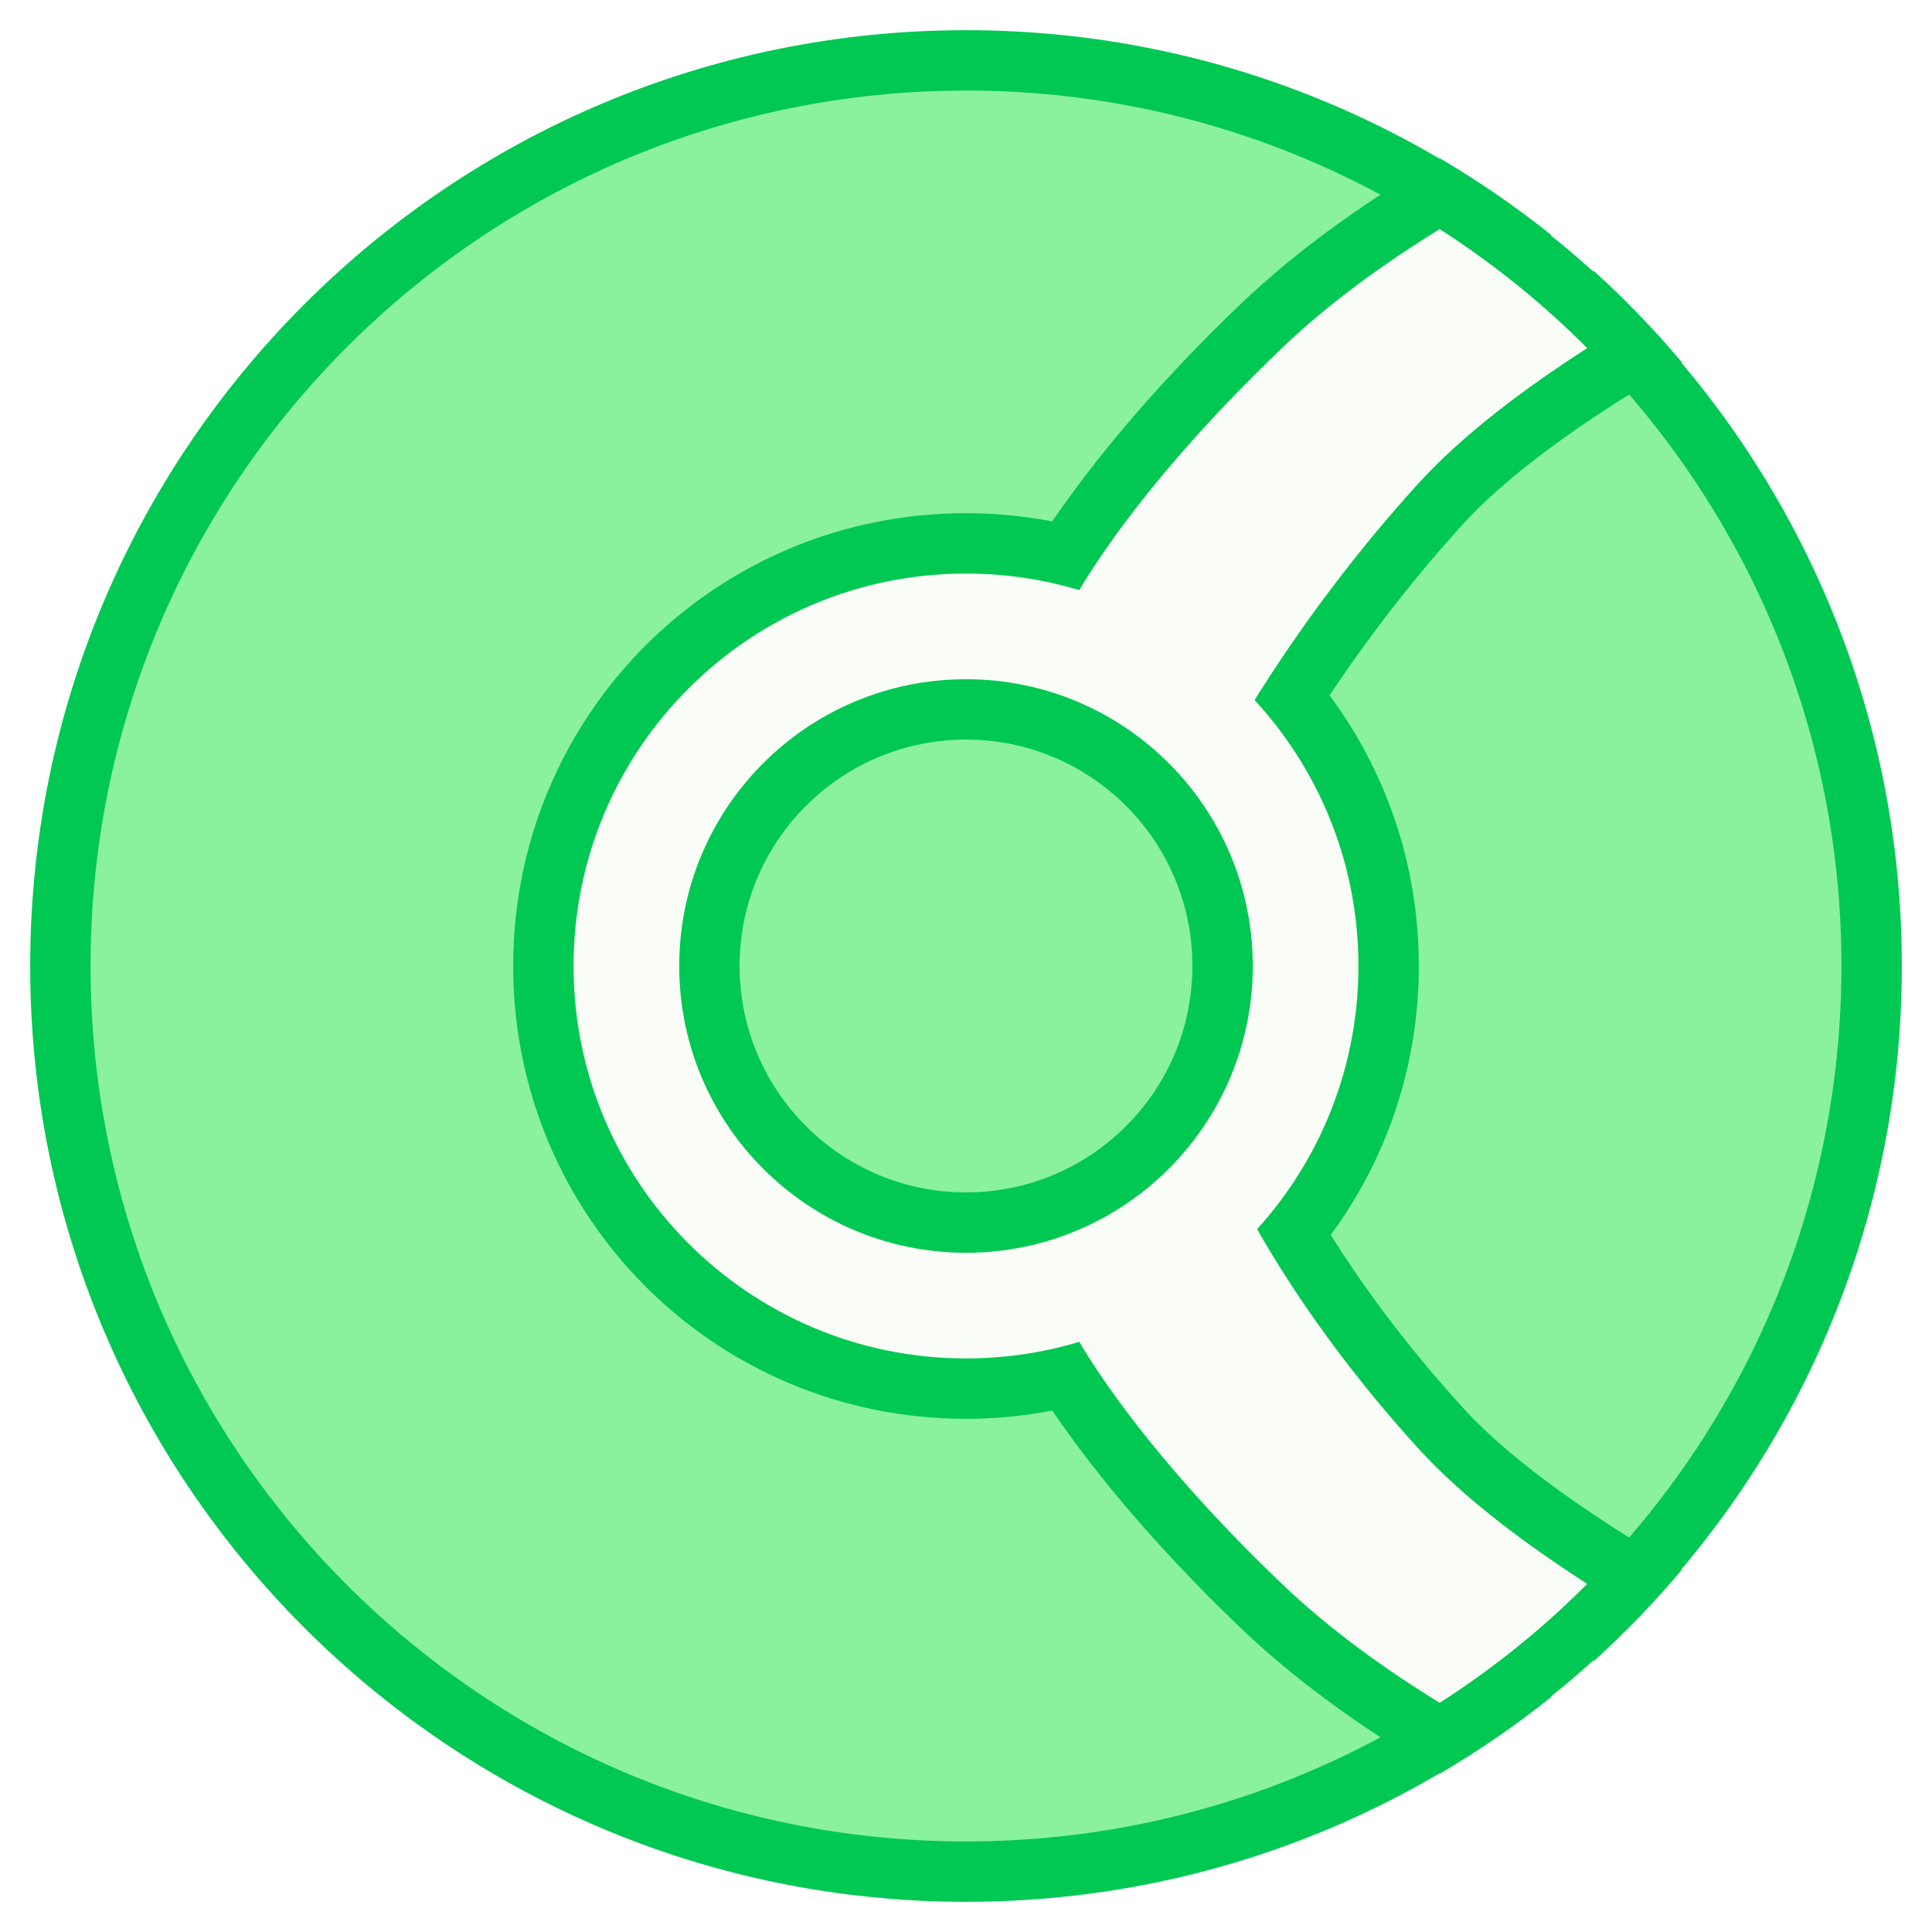
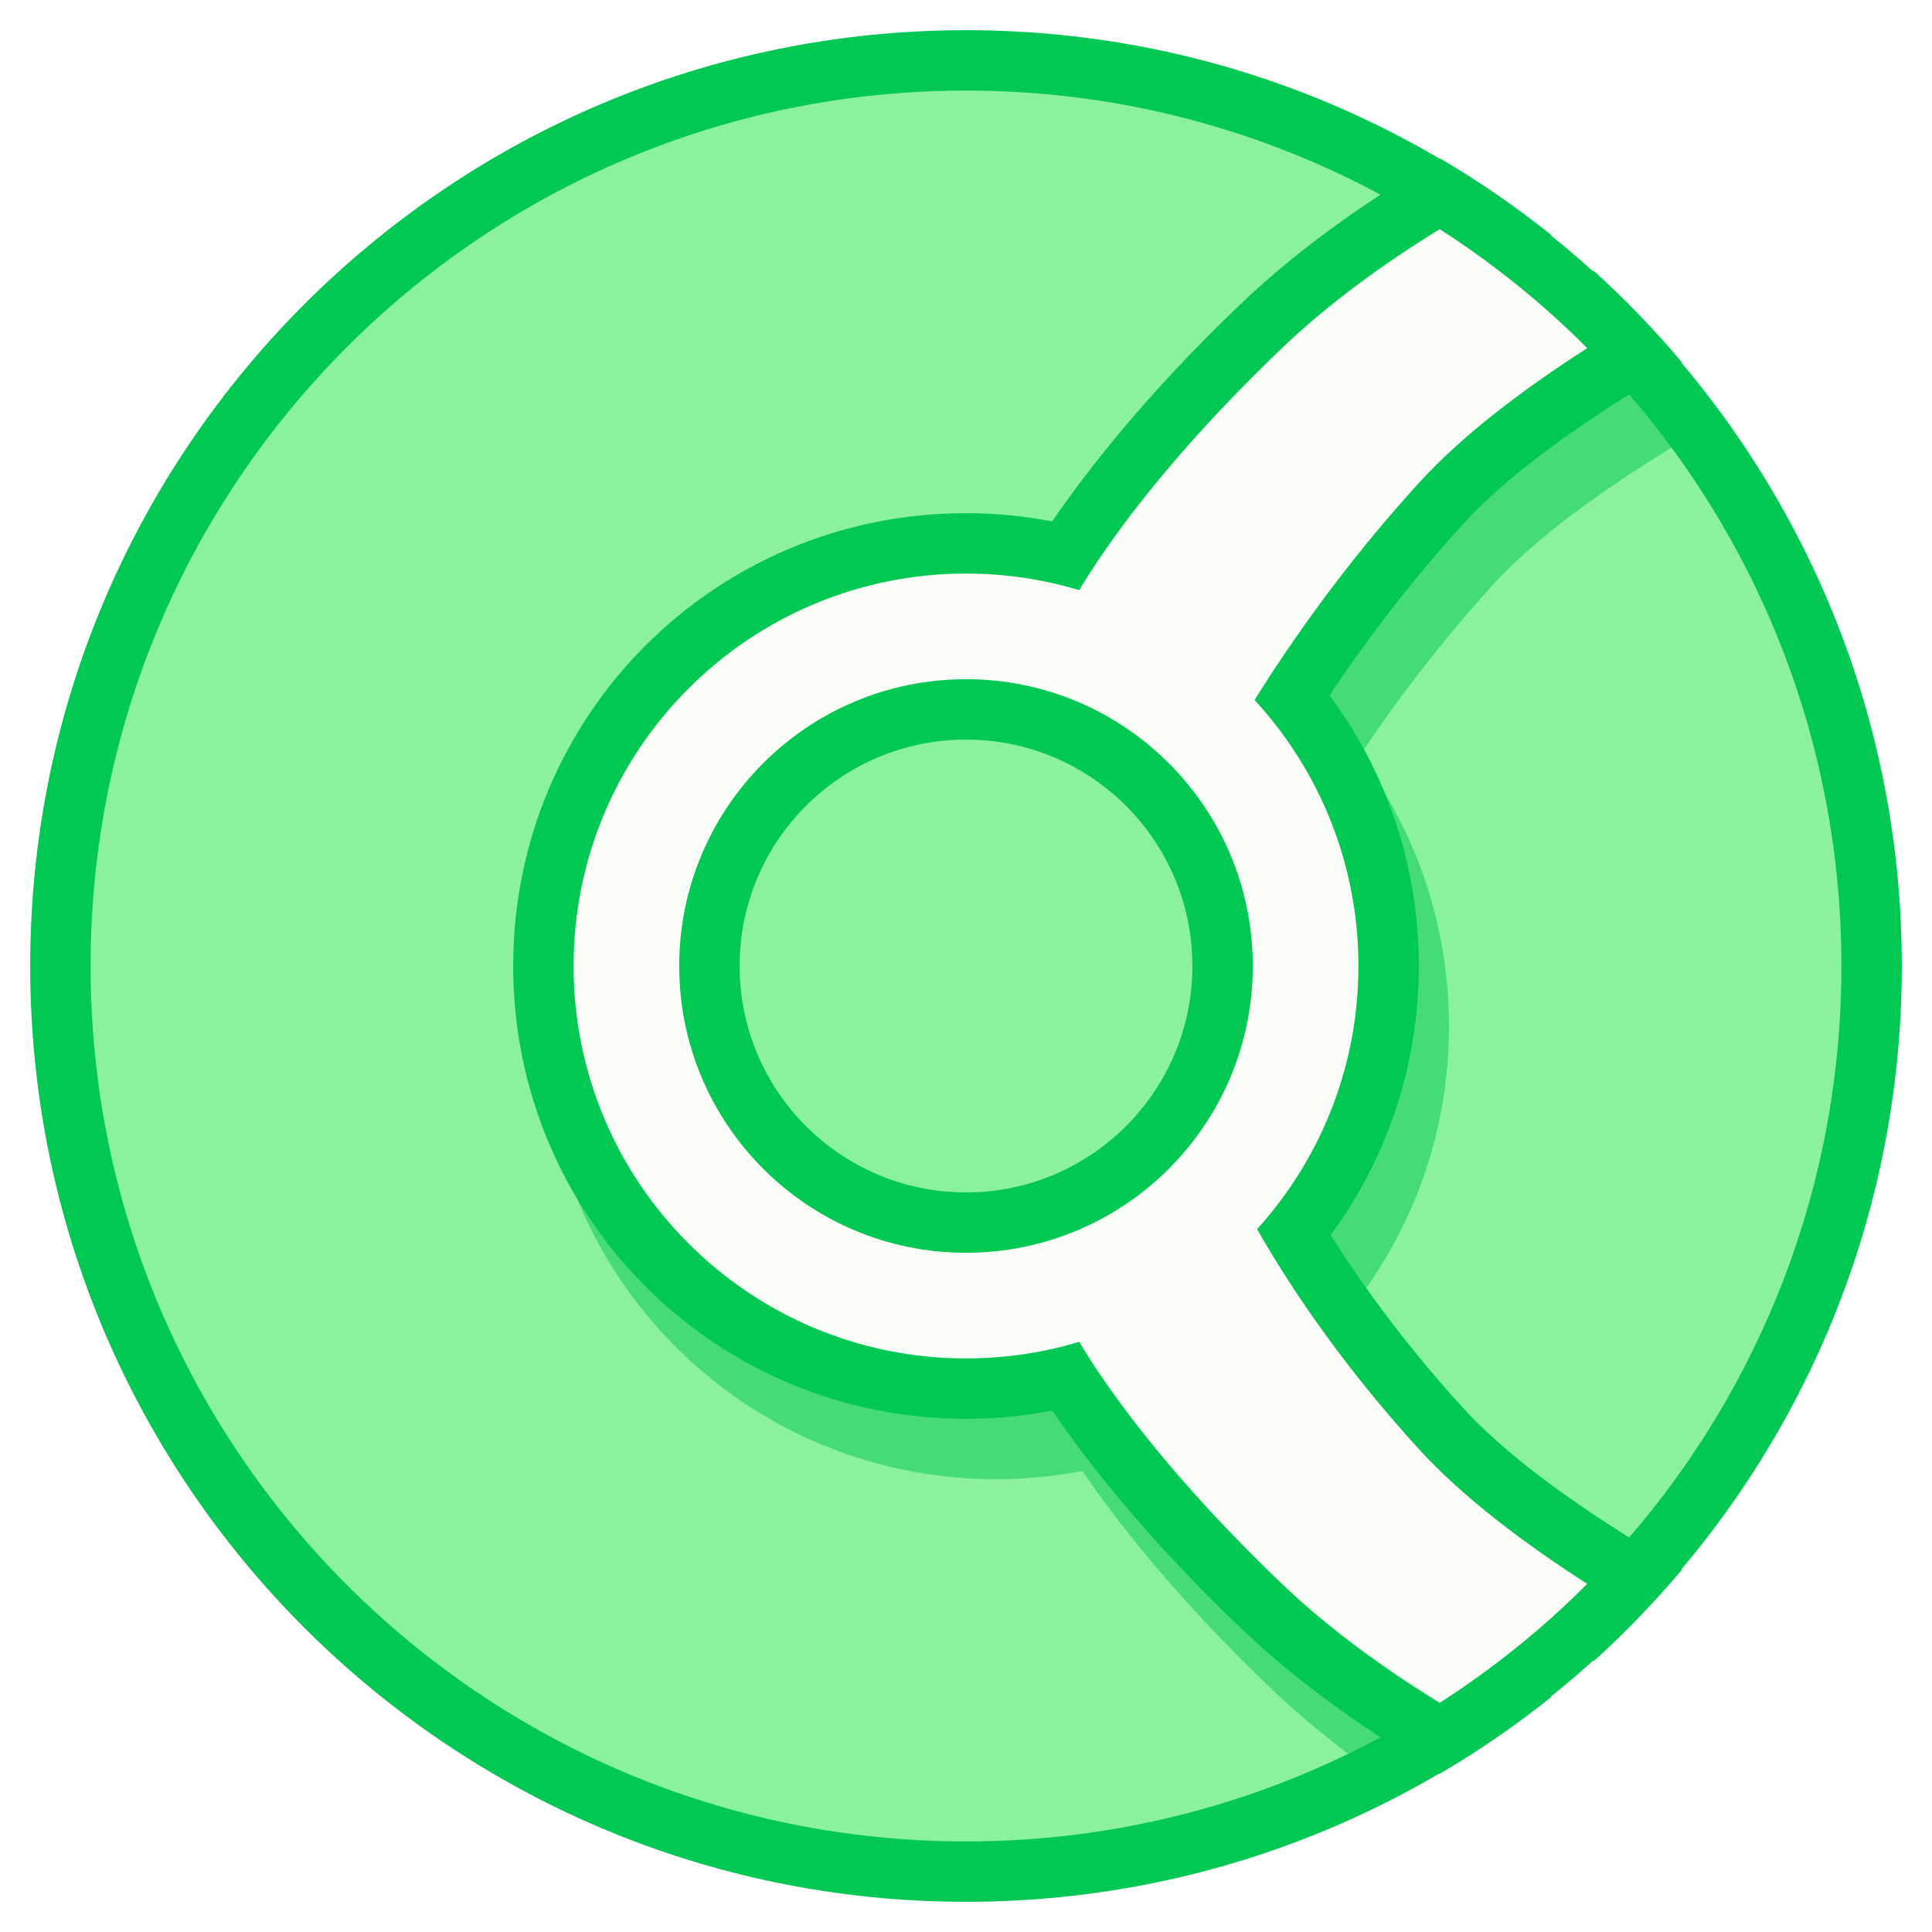
<svg xmlns="http://www.w3.org/2000/svg" width="128px" height="128px" viewBox="0 0 128 128" version="1.1" id="SVGRoot">
  <defs id="defs815" />
  <g id="layer1">
    <rect style="opacity:1;vector-effect:none;fill:#00c853;fill-opacity:1;fill-rule:evenodd;stroke:none;paint-order:normal" id="rect1384" width="124" height="124" x="2" y="2" ry="62" />
    <rect style="opacity:1;vector-effect:none;fill:#8af19d;fill-opacity:1;fill-rule:evenodd;stroke:none;stroke-width:0.935;paint-order:normal" id="rect1384-6" width="116" height="116" x="6" y="6" ry="58" />
+     <path style="opacity:0.5;vector-effect:none;fill:#00c853;fill-opacity:1;fill-rule:evenodd;stroke:none;stroke-width:2;stroke-linecap:round;stroke-linejoin:round;stroke-miterlimit:4;stroke-dasharray:none;paint-order:normal" d="M 95.801 15.449 C 91.86 17.849 87.79 20.716 84.238 24.105 C 77.871 30.181 73.928 35.303 71.713 38.545 C 69.864 38.191 67.956 38 66 38 C 49.38 38 36 51.38 36 68 C 36 84.62 49.38 98 66 98 C 67.956 98 69.864 97.809 71.713 97.455 C 73.928 100.697 77.871 105.819 84.238 111.895 C 85.855 113.437 87.581 114.874 89.354 116.213 C 92.002 114.93 94.533 113.448 96.936 111.793 C 94.458 110.127 91.993 108.235 89.762 106.105 C 84.288 100.883 81.4 97.322 79.59 94.764 C 81.32 93.887 82.951 92.848 84.467 91.666 C 86.454 94.72 89.161 98.437 93.045 102.695 C 95.294 105.161 97.795 107.34 100.338 109.256 C 102.514 107.509 104.559 105.609 106.459 103.57 C 103.588 101.58 100.906 99.444 98.955 97.305 C 94.841 92.795 91.986 88.728 90.164 85.816 C 93.832 80.84 96 74.684 96 68 C 96 61.266 93.802 55.066 90.084 50.07 C 92.173 46.937 95.135 42.883 98.955 38.695 C 101.87 35.5 106.387 32.33 110.775 29.635 C 109.128 27.391 107.323 25.272 105.375 23.293 C 101.213 25.9 96.783 29.207 93.045 33.305 C 89.219 37.498 86.452 41.182 84.367 44.256 C 82.872 43.1 81.266 42.083 79.564 41.223 C 81.325 38.741 84.302 35.104 89.762 29.895 C 93.741 26.097 98.455 23.043 102.674 20.719 C 100.522 18.796 98.225 17.036 95.801 15.449 z " id="rect840-4" />
    <path style="opacity:1;vector-effect:none;fill:#00c853;fill-opacity:1;fill-rule:evenodd;stroke:none;stroke-width:2;stroke-linecap:round;stroke-linejoin:round;stroke-miterlimit:4;stroke-dasharray:none;paint-order:normal" d="M 95.381 10.482 C 90.968 13.051 86.265 16.263 82.238 20.105 C 75.871 26.181 71.928 31.303 69.713 34.545 C 67.864 34.191 65.956 34 64 34 C 47.38 34 34 47.38 34 64 C 34 80.62 47.38 94 64 94 C 65.956 94 67.864 93.809 69.713 93.455 C 71.928 96.697 75.871 101.819 82.238 107.895 C 86.265 111.737 90.968 114.949 95.381 117.518 C 97.981 115.995 100.457 114.289 102.795 112.416 C 98.096 109.989 92.422 106.553 87.762 102.105 C 82.288 96.883 79.4 93.322 77.59 90.764 C 79.32 89.887 80.951 88.848 82.467 87.666 C 84.454 90.72 87.161 94.437 91.045 98.695 C 95.454 103.529 100.831 107.275 105.59 110.053 C 107.679 108.166 109.631 106.134 111.445 103.98 C 106.319 101.009 100.466 97.153 96.955 93.305 C 92.841 88.795 89.986 84.728 88.164 81.816 C 91.832 76.84 94 70.684 94 64 C 94 57.266 91.802 51.066 88.084 46.07 C 90.173 42.937 93.135 38.883 96.955 34.695 C 100.466 30.847 106.319 26.991 111.445 24.02 C 109.631 21.866 107.679 19.834 105.59 17.947 C 100.831 20.725 95.454 24.471 91.045 29.305 C 87.219 33.498 84.452 37.182 82.367 40.256 C 80.872 39.1 79.266 38.083 77.564 37.223 C 79.325 34.741 82.302 31.104 87.762 25.895 C 92.422 21.447 98.096 18.011 102.795 15.584 C 100.457 13.711 97.981 12.005 95.381 10.482 z " id="rect840" />
    <path style="fill:#fafdf7;stroke:none;stroke-width:8;stroke-linecap:round;stroke-linejoin:round;stroke-miterlimit:4;stroke-dasharray:none;stroke-opacity:1;paint-order:stroke fill markers" d="M 95.383 15.182 C 91.786 17.398 88.128 20.015 85 23 C 74.496 33.023 71 40 71 40 L 76 45 L 81 50 C 81 50 85.601 41.208 94 32 C 96.966 28.749 101.078 25.684 105.158 23.066 C 102.205 20.097 98.924 17.456 95.383 15.182 z M 82 79 L 77 84 L 71 88 C 71 88 74.496 94.977 85 105 C 88.128 107.985 91.786 110.602 95.383 112.818 C 98.924 110.544 102.205 107.903 105.158 104.934 C 101.078 102.316 96.966 99.251 94 96 C 85.601 86.792 82 79 82 79 z " id="path871-5" />
    <rect style="opacity:1;vector-effect:none;fill:#fafdf7;fill-opacity:1;fill-rule:evenodd;stroke:none;stroke-width:1.733;stroke-linecap:round;stroke-linejoin:round;stroke-miterlimit:4;stroke-dasharray:none;paint-order:normal" id="rect840-3" width="52" height="52" x="38" y="38" ry="26" />
    <rect style="opacity:1;vector-effect:none;fill:#00c853;fill-opacity:1;fill-rule:evenodd;stroke:none;stroke-width:1.267;stroke-linecap:round;stroke-linejoin:round;stroke-miterlimit:4;stroke-dasharray:none;paint-order:normal" id="rect840-33" width="38" height="38" x="45" y="45" ry="19" />
    <rect style="opacity:1;vector-effect:none;fill:#8af19d;fill-opacity:1;fill-rule:evenodd;stroke:none;stroke-width:1;stroke-linecap:round;stroke-linejoin:round;stroke-miterlimit:4;stroke-dasharray:none;paint-order:normal" id="rect840-7" width="30" height="30" x="49" y="49" ry="15" />
  </g>
</svg>
